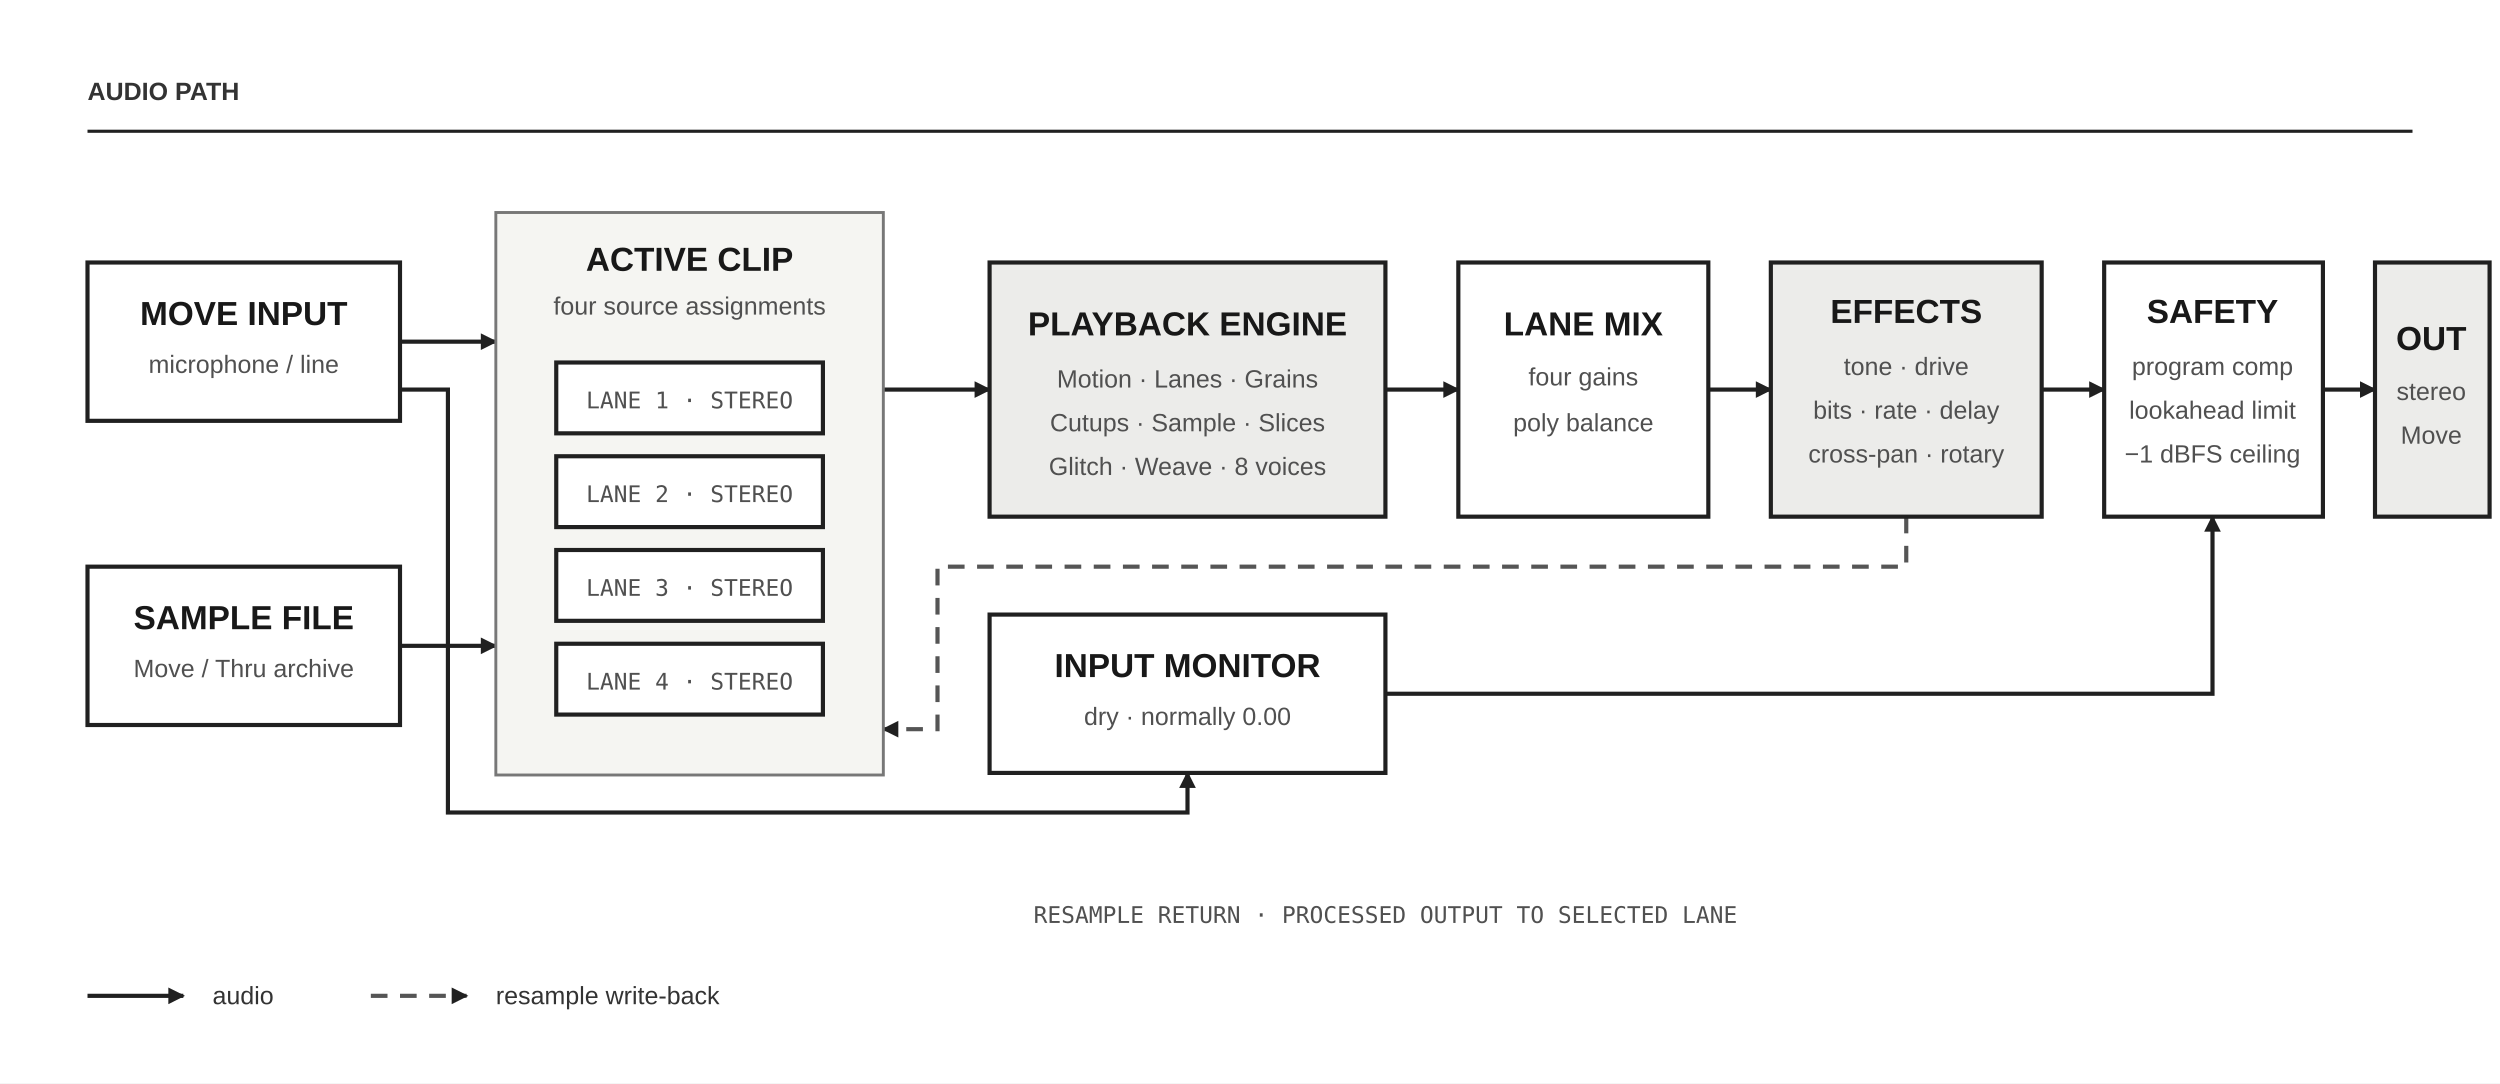
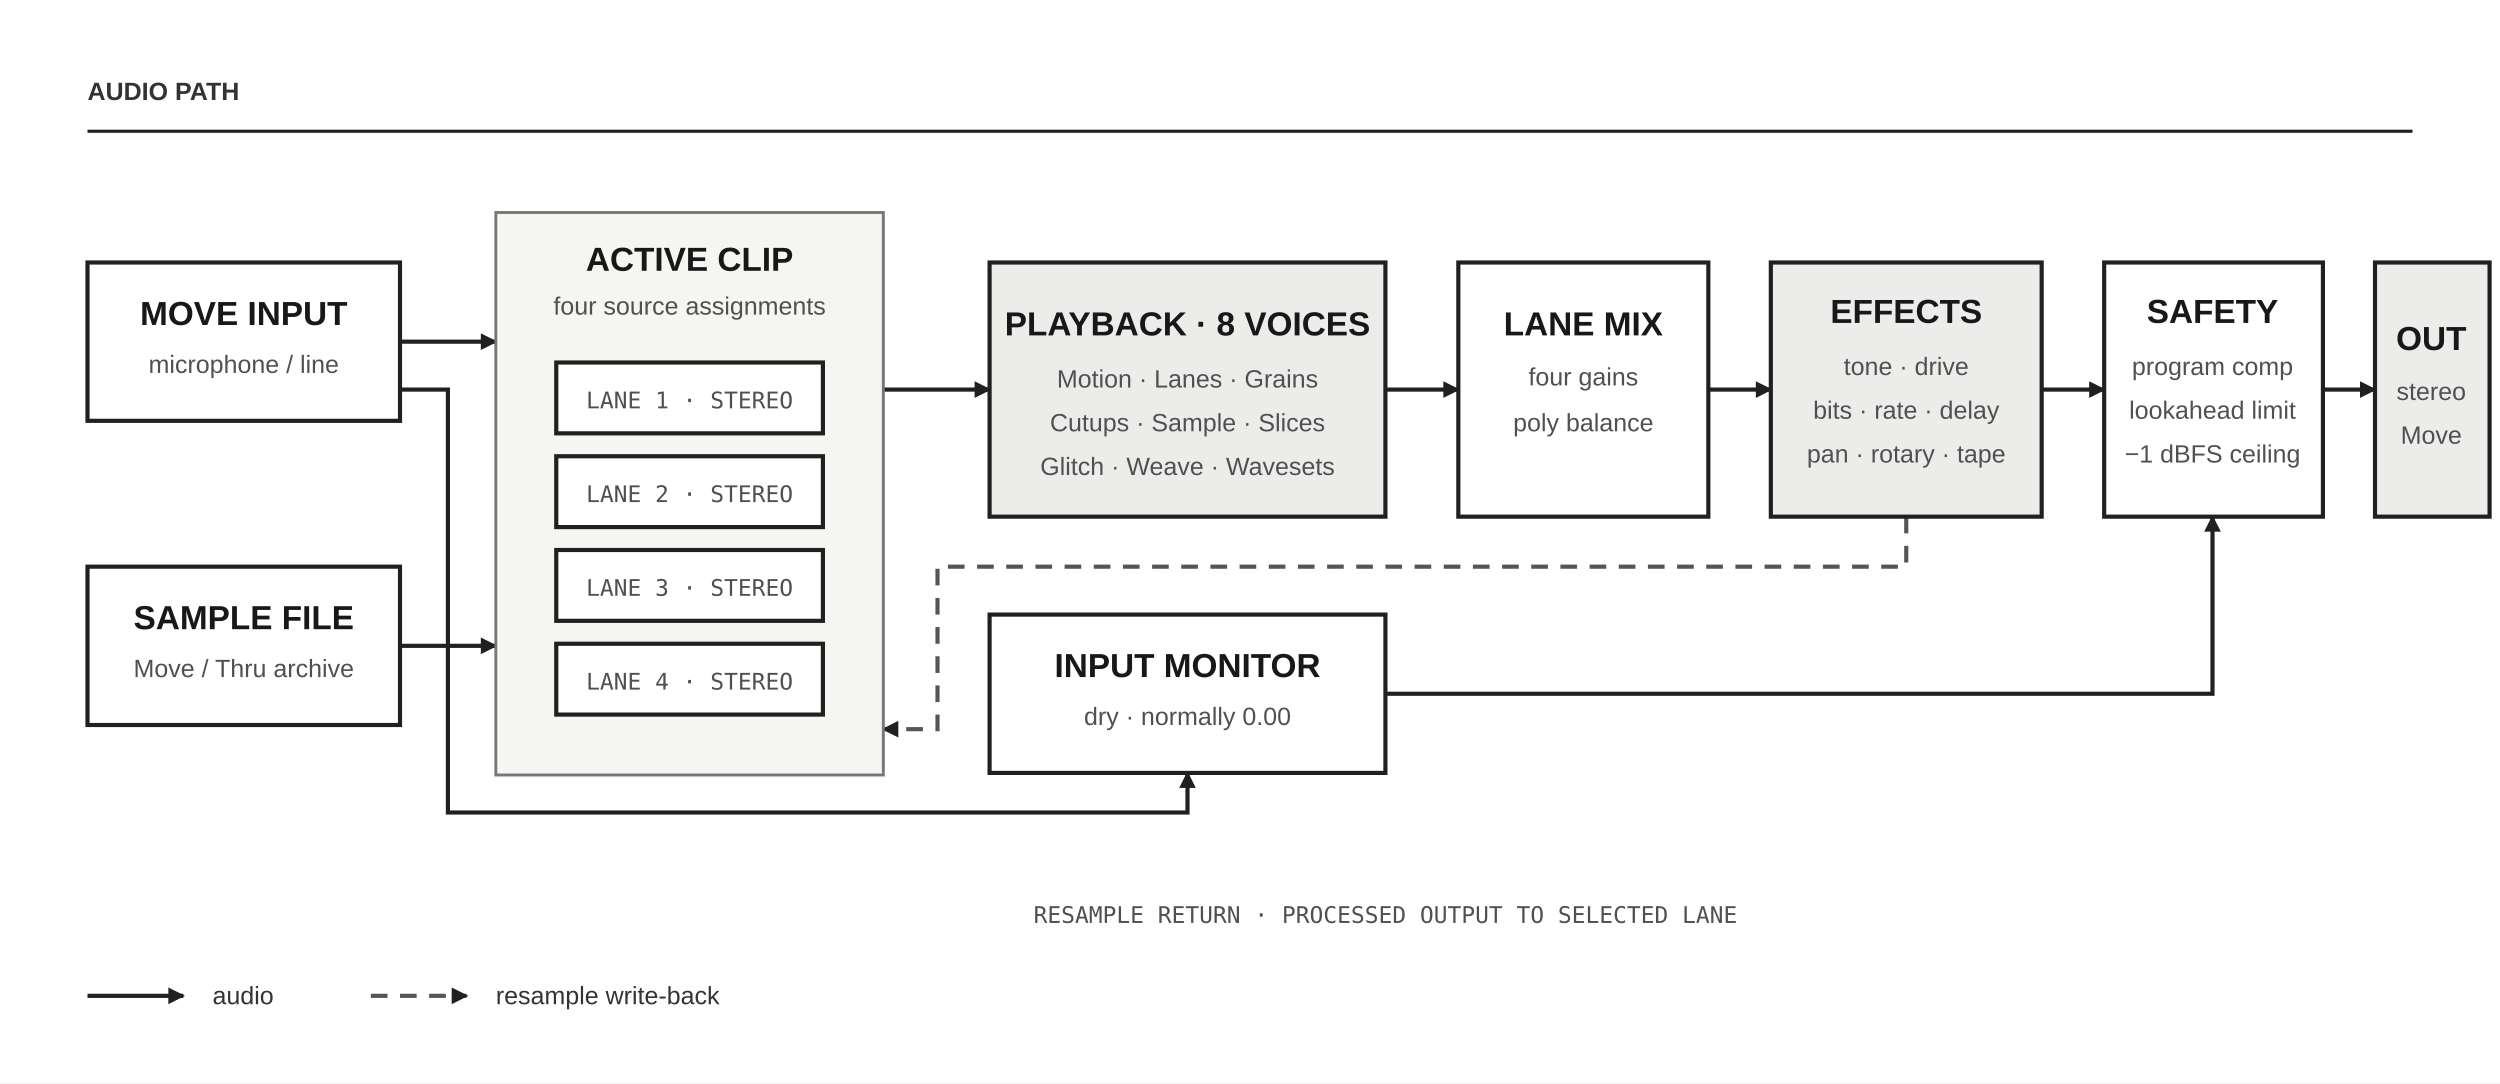
<svg xmlns="http://www.w3.org/2000/svg" width="1200" height="520" viewBox="0 0 1200 520" role="img" aria-labelledby="title desc">
  <defs>
    <marker id="arrow" viewBox="0 0 10 10" markerWidth="8" markerHeight="8" refX="9" refY="5" orient="auto" markerUnits="userSpaceOnUse">
      <path d="M0 0L10 5L0 10Z" fill="#202020" />
    </marker>
    <style>
      .box{fill:#fff;stroke:#202020;stroke-width:2}
      .soft{fill:#ececea;stroke:#202020;stroke-width:2}
      .group{fill:#f5f5f2;stroke:#777;stroke-width:1.4}
      .audio{fill:none;stroke:#202020;stroke-width:2;marker-end:url(#arrow)}
      .return{fill:none;stroke:#555;stroke-width:2;stroke-dasharray:8 6;marker-end:url(#arrow)}
      .title{fill:#181818;font-family:Arial,Helvetica,sans-serif;font-size:16px;font-weight:700;text-anchor:middle}
      .sub{fill:#505050;font-family:Arial,Helvetica,sans-serif;font-size:12px;text-anchor:middle}
      .small{fill:#505050;font-family:Menlo,Monaco,monospace;font-size:11px;text-anchor:middle}
      .legend{fill:#333;font-family:Arial,Helvetica,sans-serif;font-size:12px}
    </style>
  </defs>
  <rect width="1200" height="520" fill="#fff" />
  <text x="42" y="48" class="legend" font-weight="700">AUDIO PATH</text>
  <line x1="42" y1="63" x2="1158" y2="63" stroke="#202020" stroke-width="1.5" />
  <g aria-hidden="true">
    <path d="M192 164H238" class="audio" />
    <path d="M192 310H238" class="audio" />
    <path d="M424 187H475" class="audio" />
    <path d="M665 187H700" class="audio" />
    <path d="M820 187H850" class="audio" />
    <path d="M980 187H1010" class="audio" />
    <path d="M1115 187H1140" class="audio" />
    <path d="M192 187H215V390H570V371" class="audio" />
    <path d="M665 333H1062V248" class="audio" />
    <path d="M915 248V272H450V350H424" class="return" />
  </g>
  <rect x="42" y="126" width="150" height="76" class="box" />
  <text x="117" y="156" class="title">MOVE INPUT</text>
  <text x="117" y="179" class="sub">microphone / line</text>
  <rect x="42" y="272" width="150" height="76" class="box" />
  <text x="117" y="302" class="title">SAMPLE FILE</text>
  <text x="117" y="325" class="sub">Move / Thru archive</text>
  <rect x="238" y="102" width="186" height="270" class="group" />
  <text x="331" y="130" class="title">ACTIVE CLIP</text>
  <text x="331" y="151" class="sub">four source assignments</text>
  <rect x="267" y="174" width="128" height="34" class="box" />
  <text x="331" y="196" class="small">LANE 1 · STEREO</text>
  <rect x="267" y="219" width="128" height="34" class="box" />
  <text x="331" y="241" class="small">LANE 2 · STEREO</text>
  <rect x="267" y="264" width="128" height="34" class="box" />
  <text x="331" y="286" class="small">LANE 3 · STEREO</text>
  <rect x="267" y="309" width="128" height="34" class="box" />
  <text x="331" y="331" class="small">LANE 4 · STEREO</text>
  <rect x="475" y="126" width="190" height="122" class="soft" />
-   <text x="570" y="161" class="title">PLAYBACK ENGINE</text>
+   <text x="570" y="161" class="title">PLAYBACK · 8 VOICES</text>
  <text x="570" y="186" class="sub">Motion · Lanes · Grains</text>
  <text x="570" y="207" class="sub">Cutups · Sample · Slices</text>
-   <text x="570" y="228" class="sub">Glitch · Weave · 8 voices</text>
+   <text x="570" y="228" class="sub">Glitch · Weave · Wavesets</text>
  <rect x="700" y="126" width="120" height="122" class="box" />
  <text x="760" y="161" class="title">LANE MIX</text>
  <text x="760" y="185" class="sub">four gains</text>
  <text x="760" y="207" class="sub">poly balance</text>
  <rect x="850" y="126" width="130" height="122" class="soft" />
  <text x="915" y="155" class="title">EFFECTS</text>
  <text x="915" y="180" class="sub">tone · drive</text>
  <text x="915" y="201" class="sub">bits · rate · delay</text>
-   <text x="915" y="222" class="sub">cross-pan · rotary</text>
+   <text x="915" y="222" class="sub">pan · rotary · tape</text>
  <rect x="1010" y="126" width="105" height="122" class="box" />
  <text x="1062" y="155" class="title">SAFETY</text>
  <text x="1062" y="180" class="sub">program comp</text>
  <text x="1062" y="201" class="sub">lookahead limit</text>
  <text x="1062" y="222" class="sub">−1 dBFS ceiling</text>
  <rect x="1140" y="126" width="55" height="122" class="soft" />
  <text x="1167" y="168" class="title">OUT</text>
  <text x="1167" y="192" class="sub">stereo</text>
  <text x="1167" y="213" class="sub">Move</text>
  <rect x="475" y="295" width="190" height="76" class="box" />
  <text x="570" y="325" class="title">INPUT MONITOR</text>
  <text x="570" y="348" class="sub">dry · normally 0.00</text>
  <text x="665" y="443" class="small">RESAMPLE RETURN · PROCESSED OUTPUT TO SELECTED LANE</text>
  <line x1="42" y1="478" x2="88" y2="478" stroke="#202020" stroke-width="2" marker-end="url(#arrow)" />
  <text x="102" y="482" class="legend">audio</text>
  <line x1="178" y1="478" x2="224" y2="478" stroke="#555" stroke-width="2" stroke-dasharray="8 6" marker-end="url(#arrow)" />
  <text x="238" y="482" class="legend">resample write-back</text>
</svg>
